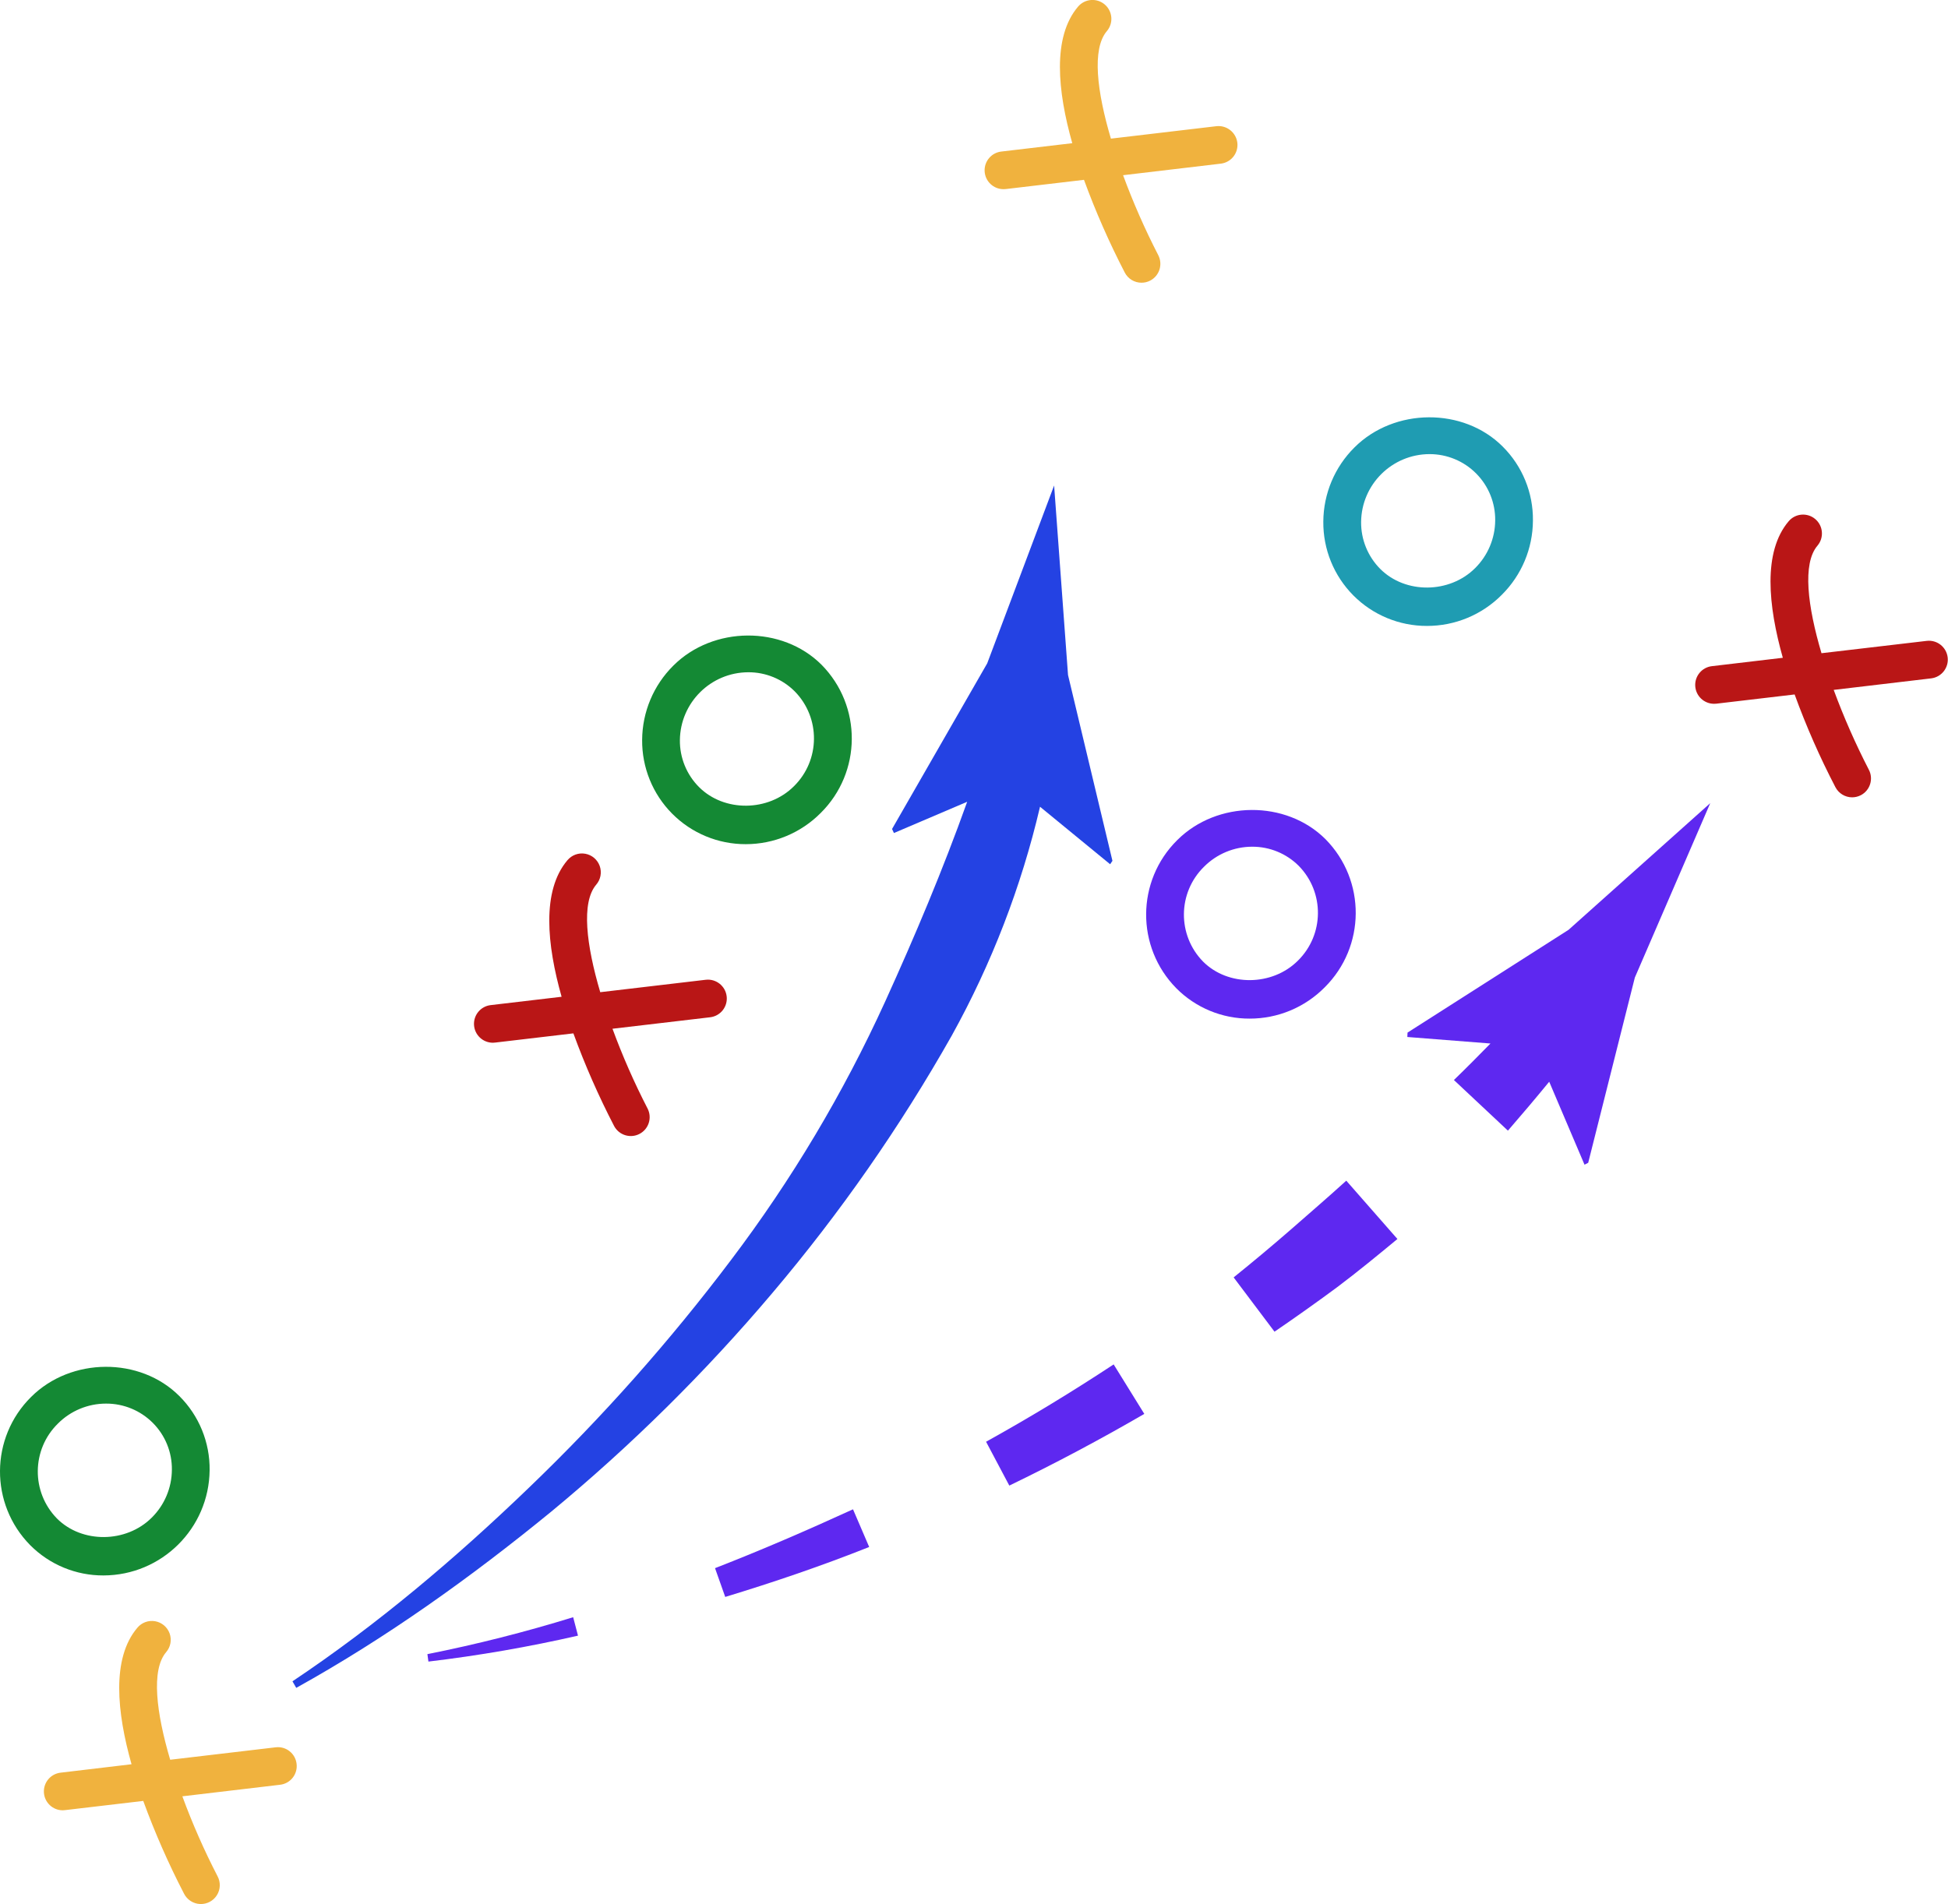
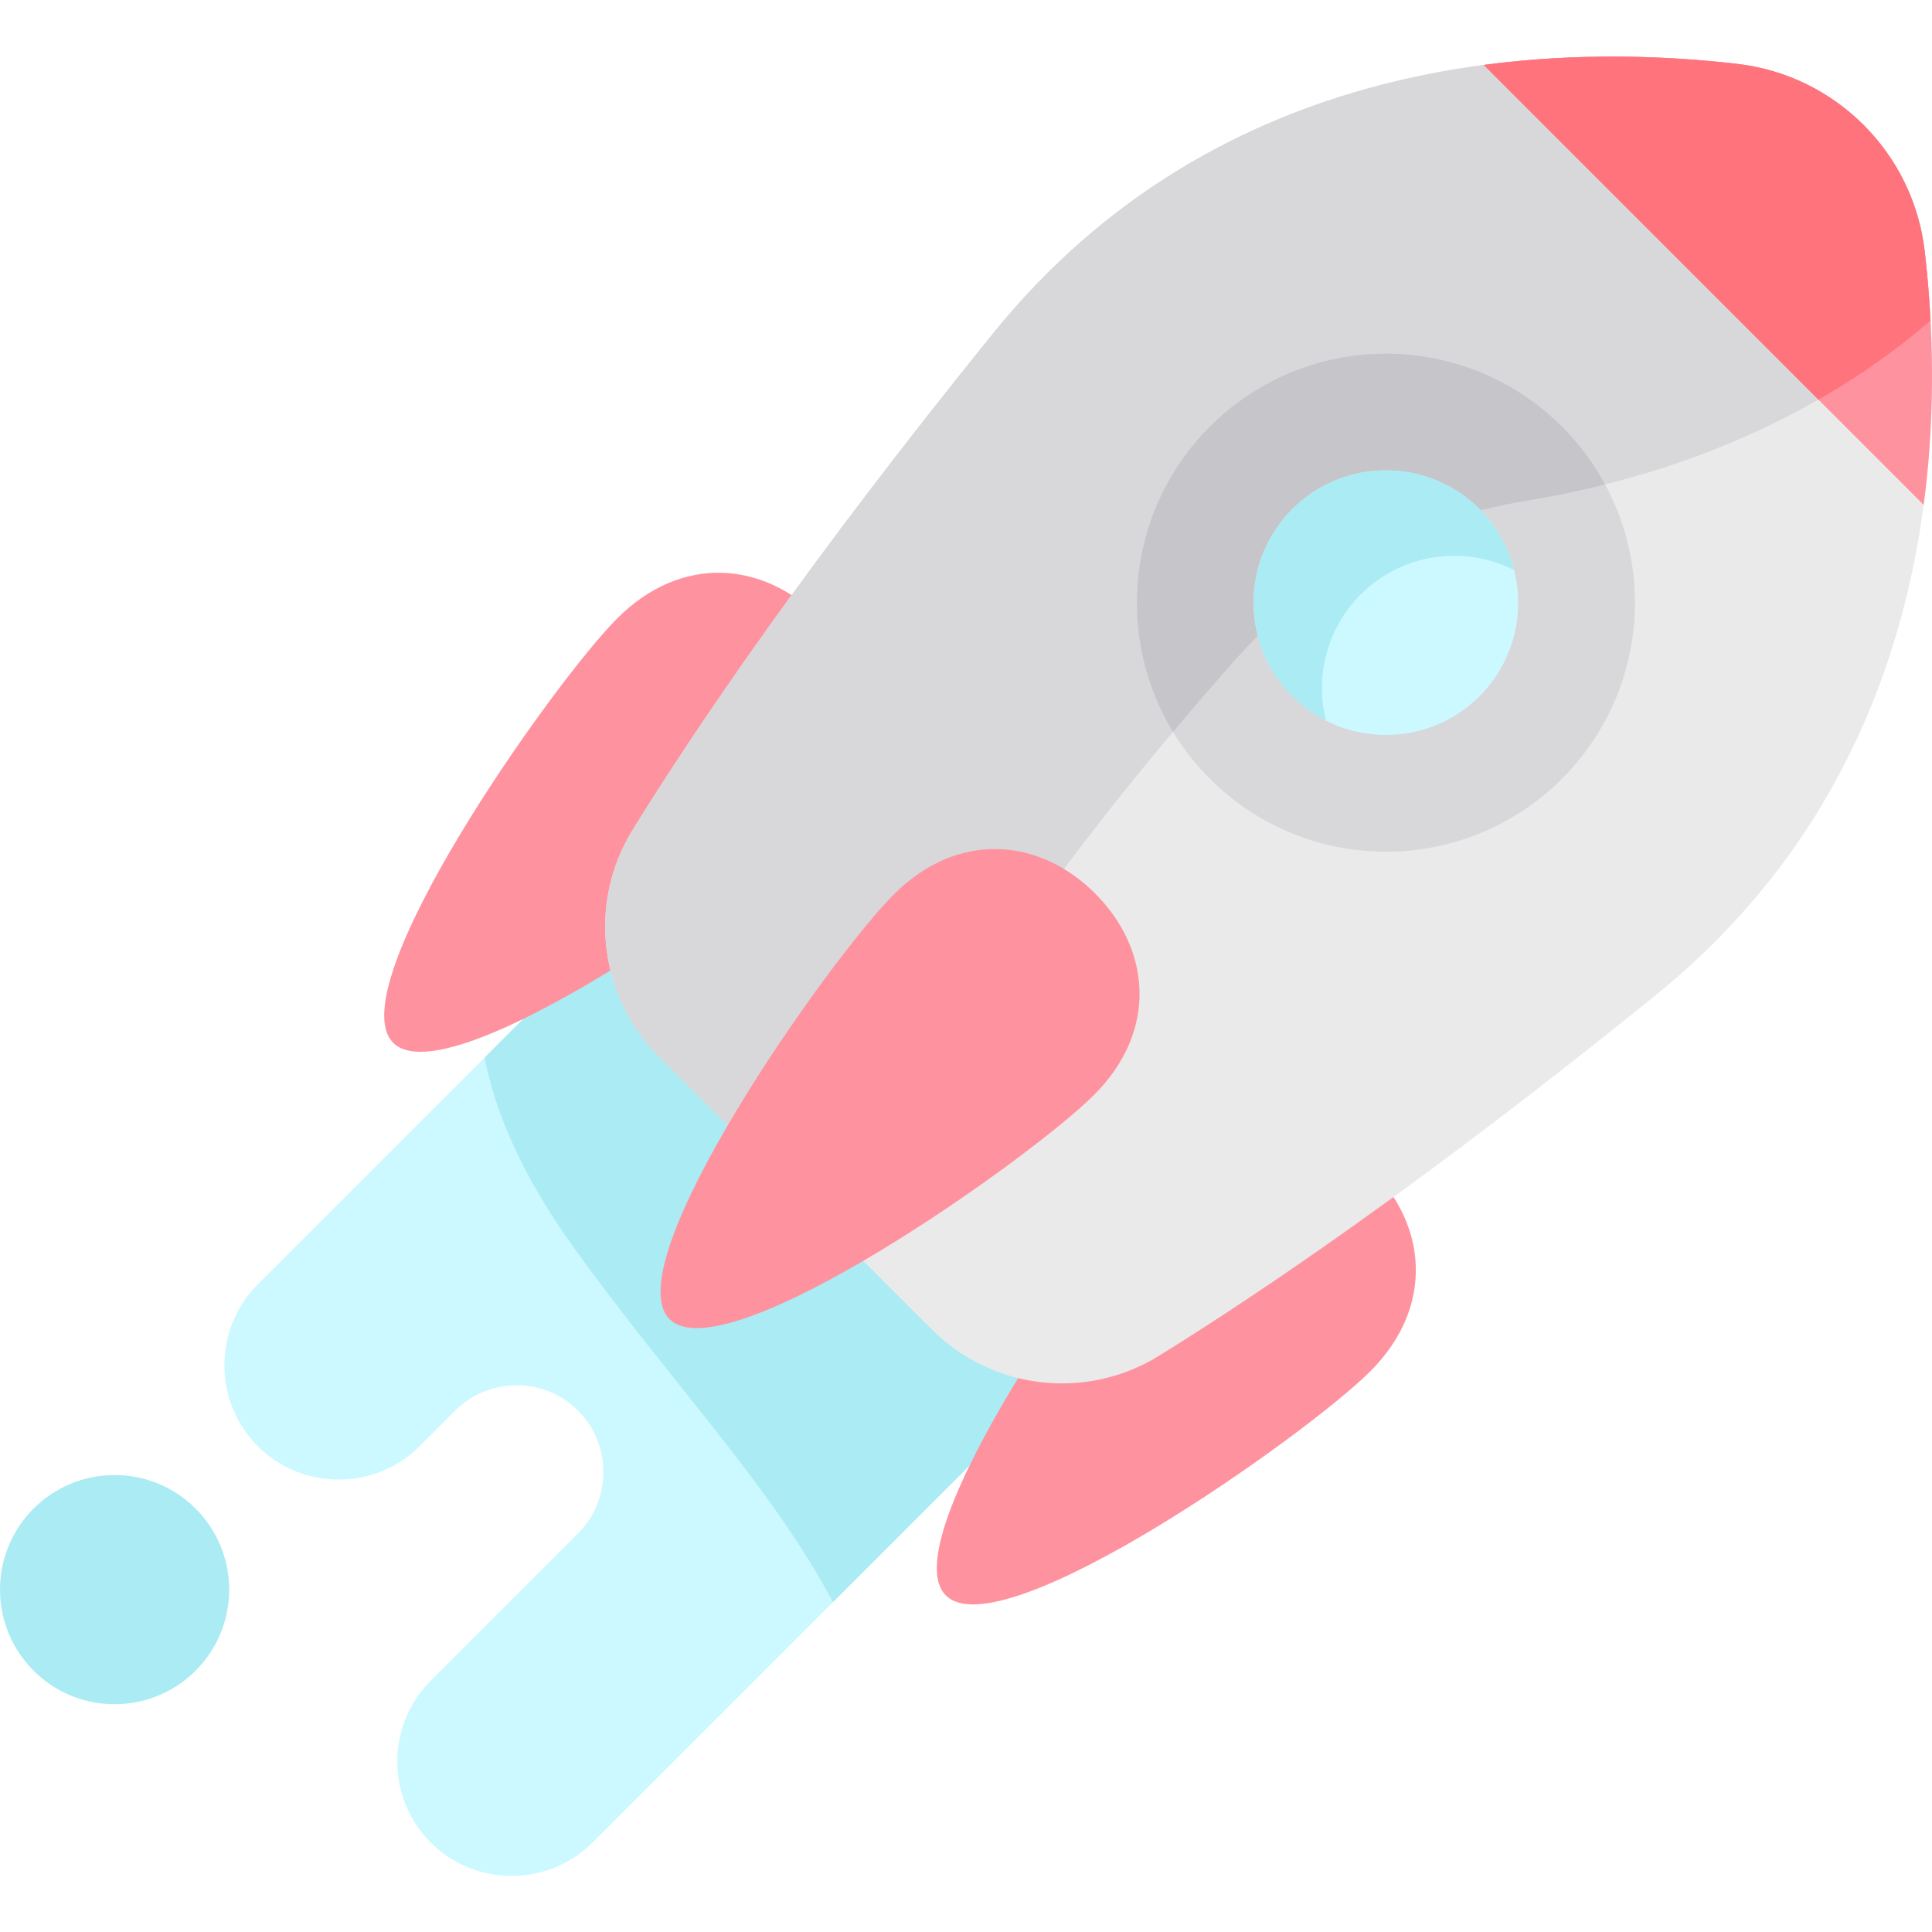
- <svg xmlns="http://www.w3.org/2000/svg" viewBox="0 0 404.763 395.654">
-   <defs>
-     <style>
-       .cls-1 {
-         fill: #2442e3;
-       }
- 
-       .cls-2 {
-         fill: #5e28f0;
-       }
- 
-       .cls-3 {
-         fill: #f0b23e;
-       }
- 
-       .cls-4 {
-         fill: #b91616;
-       }
- 
-       .cls-5 {
-         fill: #148934;
-       }
- 
-       .cls-6 {
-         fill: #1f9cb2;
-       }
-     </style>
-   </defs>
-   <g id="practice" transform="translate(0 -4.555)">
-     <g id="Group_1" data-name="Group 1">
-       <path id="Path_1" data-name="Path 1" class="cls-1" d="M197.77,219.758A185,185,0,0,0,216.1,172.216l14.567,11.948.48-.709-9.229-38.616q-1.449-19.686-2.89-39.387-6.962,18.481-13.9,36.96l-19.774,34.426.391.839,15.22-6.494c-5.043,14.118-10.846,27.888-17.058,41.553a284.952,284.952,0,0,1-32.038,53.711A396.584,396.584,0,0,1,109.937,313.7c-15.22,14.663-31.512,28.473-49.167,40.271l.785,1.362c18.763-10.423,36.255-22.942,52.914-36.567a363.035,363.035,0,0,0,45.994-45.469A346.87,346.87,0,0,0,197.77,219.758Z" />
-       <path id="Path_2" data-name="Path 2" class="cls-2" d="M119.094,340.65a302.586,302.586,0,0,1-30.286,7.674l.21,1.547a296.667,296.667,0,0,0,31.08-5.39Z" />
-       <path id="Path_3" data-name="Path 3" class="cls-2" d="M150.691,336.435c9.979-3.03,20.121-6.48,29.912-10.38l-3.362-7.83c-9.47,4.332-18.863,8.411-28.669,12.23Z" />
-       <path id="Path_4" data-name="Path 4" class="cls-2" d="M204.889,304.183l4.829,9.112c9.352-4.516,18.945-9.605,28.05-14.9L231.4,288.112C222.712,293.831,214.1,299.069,204.889,304.183Z" />
-       <path id="Path_5" data-name="Path 5" class="cls-2" d="M279.734,249.926c-3.787,3.45-7.674,6.784-11.529,10.167q-5.693,4.953-11.874,9.935l8.492,11.284c4.288-2.929,8.64-6.011,13.012-9.244,4.276-3.215,8.4-6.608,12.527-10.02Z" />
-       <path id="Path_6" data-name="Path 6" class="cls-2" d="M355.362,171.469q-14.715,13.155-29.438,26.322l-33.462,21.362-.04.913,17.272,1.354c-2.469,2.517-4.957,5.037-7.594,7.59l11.221,10.52c2.829-3.258,5.714-6.668,8.579-10.166l7.338,17.243.766-.4,9.689-38.491Q347.526,189.591,355.362,171.469Z" />
-       <path id="Path_7" data-name="Path 7" class="cls-3" d="M61.626,371.122a3.9,3.9,0,0,0-4.354-3.434l-21.911,2.584c-2.881-9.75-4.005-18.638-.839-22.361a3.921,3.921,0,1,0-5.983-5.069c-5.394,6.348-4.254,17.581-1.208,28.365l-14.75,1.751a3.923,3.923,0,0,0,.445,7.819,2.992,2.992,0,0,0,.463-.032l16.276-1.915a164.357,164.357,0,0,0,8.476,19.279,3.926,3.926,0,1,0,6.949-3.654,145.5,145.5,0,0,1-7.3-16.583l20.285-2.4A3.9,3.9,0,0,0,61.626,371.122Z" />
-       <path id="Path_8" data-name="Path 8" class="cls-4" d="M378.477,140.309c-2.89-9.748-4.008-18.626-.842-22.347a3.922,3.922,0,1,0-5.978-5.08c-5.4,6.352-4.256,17.583-1.215,28.377L355.7,143a3.923,3.923,0,0,0,.445,7.819,4.69,4.69,0,0,0,.473-.022l16.278-1.917a160.431,160.431,0,0,0,8.476,19.274,3.926,3.926,0,0,0,3.467,2.106,3.973,3.973,0,0,0,1.823-.449,3.926,3.926,0,0,0,1.65-5.3,147.343,147.343,0,0,1-7.3-16.579l20.285-2.4a3.923,3.923,0,0,0-.915-7.792Z" />
-       <path id="Path_9" data-name="Path 9" class="cls-4" d="M150.99,211.61a3.931,3.931,0,0,0-4.358-3.434l-21.911,2.58c-2.879-9.75-4-18.628-.839-22.345a3.923,3.923,0,1,0-5.979-5.08c-5.394,6.348-4.26,17.583-1.212,28.375l-14.741,1.735a3.923,3.923,0,0,0,.454,7.819,3.124,3.124,0,0,0,.473-.032l16.264-1.915a164.169,164.169,0,0,0,8.478,19.287,3.923,3.923,0,0,0,6.946-3.647,146.323,146.323,0,0,1-7.3-16.6l20.286-2.385A3.919,3.919,0,0,0,150.99,211.61Z" />
-       <path id="Path_10" data-name="Path 10" class="cls-3" d="M257.1,34.22a3.945,3.945,0,0,0-4.36-3.438l-21.912,2.585c-2.89-9.752-4-18.637-.834-22.352A3.927,3.927,0,0,0,224,5.936c-5.386,6.344-4.252,17.583-1.2,28.377L208.056,36.05a3.922,3.922,0,0,0,.446,7.818,4.653,4.653,0,0,0,.471-.022l16.262-1.917a165.926,165.926,0,0,0,8.479,19.281,3.907,3.907,0,0,0,3.475,2.1A3.866,3.866,0,0,0,239,62.867a3.93,3.93,0,0,0,1.659-5.3,148.061,148.061,0,0,1-7.3-16.6l20.286-2.4A3.916,3.916,0,0,0,257.1,34.22Z" />
-       <path id="Path_11" data-name="Path 11" class="cls-5" d="M6.463,294.873a21.81,21.81,0,0,0-.18,30.813,21.345,21.345,0,0,0,15.222,6.283,22.1,22.1,0,0,0,22.051-21.876,21.359,21.359,0,0,0-6.285-15.4C29.1,286.51,14.755,286.6,6.463,294.873Zm25.266,5.366a13.556,13.556,0,0,1,3.985,9.782,14.109,14.109,0,0,1-4.178,9.931c-5.312,5.306-14.5,5.4-19.7.184a13.96,13.96,0,0,1,.181-19.712,14.11,14.11,0,0,1,10.022-4.168A13.648,13.648,0,0,1,31.729,300.239Z" />
-       <path id="Path_12" data-name="Path 12" class="cls-5" d="M170.52,173.519a21.8,21.8,0,0,0,.188-30.808c-8.187-8.187-22.543-8.083-30.811.188a21.919,21.919,0,0,0-6.47,15.413,21.47,21.47,0,0,0,21.52,21.681A21.926,21.926,0,0,0,170.52,173.519Zm-29.25-15.161a14.26,14.26,0,0,1,14.2-14.091,13.553,13.553,0,0,1,9.678,3.985,13.952,13.952,0,0,1-.188,19.708c-5.32,5.312-14.489,5.392-19.7.179A13.6,13.6,0,0,1,141.27,158.358Z" />
-       <path id="Path_13" data-name="Path 13" class="cls-2" d="M275.234,209.764a21.807,21.807,0,0,0,.192-30.8c-8.188-8.179-22.53-8.087-30.817.188a21.8,21.8,0,0,0-.176,30.8,21.35,21.35,0,0,0,15.224,6.295A21.857,21.857,0,0,0,275.234,209.764ZM250.16,184.7a14.134,14.134,0,0,1,10.034-4.178,13.6,13.6,0,0,1,9.674,3.989,13.951,13.951,0,0,1-.192,19.7c-5.31,5.3-14.495,5.4-19.7.181A13.947,13.947,0,0,1,250.16,184.7Z" />
-       <path id="Path_14" data-name="Path 14" class="cls-6" d="M312.058,128.164a21.889,21.889,0,0,0,6.46-15.408,21.336,21.336,0,0,0-6.283-15.395c-8.16-8.179-22.519-8.089-30.8.18a21.893,21.893,0,0,0-6.472,15.409,21.476,21.476,0,0,0,21.527,21.687A21.827,21.827,0,0,0,312.058,128.164Zm-29.242-15.148a14.251,14.251,0,0,1,14.2-14.084,13.621,13.621,0,0,1,13.661,13.777,14.085,14.085,0,0,1-4.168,9.913c-5.321,5.316-14.49,5.394-19.7.184A13.657,13.657,0,0,1,282.816,113.016Z" />
-     </g>
+ <svg xmlns="http://www.w3.org/2000/svg" height="512pt" viewBox="0 -15 512 512" width="512pt">
+   <path d="m161.887 231.801-93.574 93.574c-11.789 11.793-11.789 31.09 0 42.883 11.797 11.793 31.094 11.793 42.887 0l9.441-9.441c8.949-8.949 23.594-8.949 32.543 0 8.949 8.949 8.949 23.594 0 32.543l-39.043 39.047c-11.793 11.793-11.793 31.09 0 42.883 11.793 11.793 31.09 11.793 42.883 0l123.176-123.176zm0 0" fill="#ccf8ff" />
+   <path d="m128.426 265.266c2.656 13.672 9.383 30.555 23.641 50.355 25.969 36.07 52.113 62.863 68.688 93.938l59.445-59.445-118.312-118.312zm0 0" fill="#abebf4" />
+   <path d="m363.16 348.387c-17.078 17.078-97.844 74.07-112.508 59.41-14.66-14.664 42.332-95.43 59.41-112.508 17.078-17.078 38.719-14.945 53.383-.285 14.66 14.664 16.793 36.305-.285 53.383zm0 0" fill="#ff929f" />
+   <path d="m216.711 201.938c-17.078 17.078-97.844 74.07-112.508 59.41-14.66-14.664 42.332-95.43 59.41-112.508s38.719-14.945 53.383-.285c14.66 14.664 16.793 36.301-.285 53.383zm0 0" fill="#ff929f" />
+   <path d="m510.078 51.645c-3.016-26.109-23.609-46.707-49.723-49.719-50.816-5.871-137.355-2.484-197.098 71.316-48.914 60.422-78.668 104.309-95.586 131.664-11.906 19.254-8.992 44.164 7.016 60.172l72.234 72.234c16.008 16.008 40.918 18.922 60.172 7.016 27.359-16.918 71.246-46.672 131.664-95.586 73.801-59.742 77.188-146.281 71.32-197.098zm0 0" fill="#eaeaea" />
+   <path d="m511.613 69.949c-.34-6.488-.883-12.621-1.539-18.305-3.016-26.109-23.609-46.707-49.719-49.719-50.816-5.871-137.355-2.484-197.102 71.316-48.91 60.422-78.664 104.309-95.582 131.664-11.906 19.254-8.992 44.164 7.016 60.172l48.441 48.441c24.258-57.762 71.402-116.738 104.375-153.844 19.957-22.461 47.129-37.102 76.785-41.941 54.094-8.824 88.754-31.656 107.324-47.785zm0 0" fill="#d8d7da" />
+   <path d="m510.078 51.645c-3.016-26.109-23.609-46.707-49.723-49.719-18.613-2.152-42.027-3.059-67.152.281l116.59 116.59c3.34-25.125 2.434-48.539.285-67.152zm0 0" fill="#ff929f" />
+   <path d="m510.078 51.645c-3.016-26.109-23.609-46.707-49.723-49.719-18.613-2.152-42.027-3.059-67.152.281l88.699 88.699c12.543-7.18 22.383-14.594 29.711-20.957-.34-6.488-.879-12.621-1.535-18.305zm0 0" fill="#ff737d" />
+   <path d="m289.938 275.16c-17.078 17.078-97.848 74.074-112.508 59.41-14.664-14.664 42.332-95.43 59.41-112.508s38.719-14.945 53.379-.281c14.664 14.66 16.797 36.301-.281 53.379zm0 0" fill="#ff929f" />
+   <path d="m433.266 144.719c0 36.441-29.543 65.984-65.984 65.984-36.445 0-65.984-29.543-65.984-65.984s29.539-65.984 65.984-65.984c36.441 0 65.984 29.543 65.984 65.984zm0 0" fill="#d8d7da" />
+   <path d="m327.504 159.676c19.957-22.461 47.129-37.102 76.785-41.941 7.383-1.203 14.414-2.672 21.086-4.348-2.973-5.5-6.789-10.68-11.438-15.328-25.766-25.766-67.547-25.766-93.316 0-21.941 21.945-25.195 55.496-9.773 80.887 5.805-6.906 11.418-13.371 16.656-19.27zm0 0" fill="#c6c5ca" />
+   <path d="m342.477 169.523c-13.68-13.676-13.68-35.934 0-49.609 13.676-13.68 35.93-13.68 49.609 0 13.676 13.676 13.676 35.934 0 49.609-13.68 13.676-35.934 13.68-49.609 0zm0 0" fill="#ccf8ff" />
+   <g fill="#abebf4">
+     <path d="m360.59 142.539c10.988-10.988 27.516-13.137 40.68-6.473-1.5-5.918-4.562-11.527-9.184-16.152-13.68-13.676-35.934-13.676-49.613 0-13.676 13.68-13.676 35.934 0 49.609 2.691 2.691 5.723 4.855 8.945 6.488-2.934-11.598.117-24.418 9.172-33.473zm0 0" />
+     <path d="m60.738 406.27c0 16.77-13.598 30.367-30.371 30.367-16.77 0-30.367-13.598-30.367-30.367 0-16.773 13.598-30.371 30.367-30.371 16.773 0 30.371 13.598 30.371 30.371zm0 0" />
  </g>
</svg>
